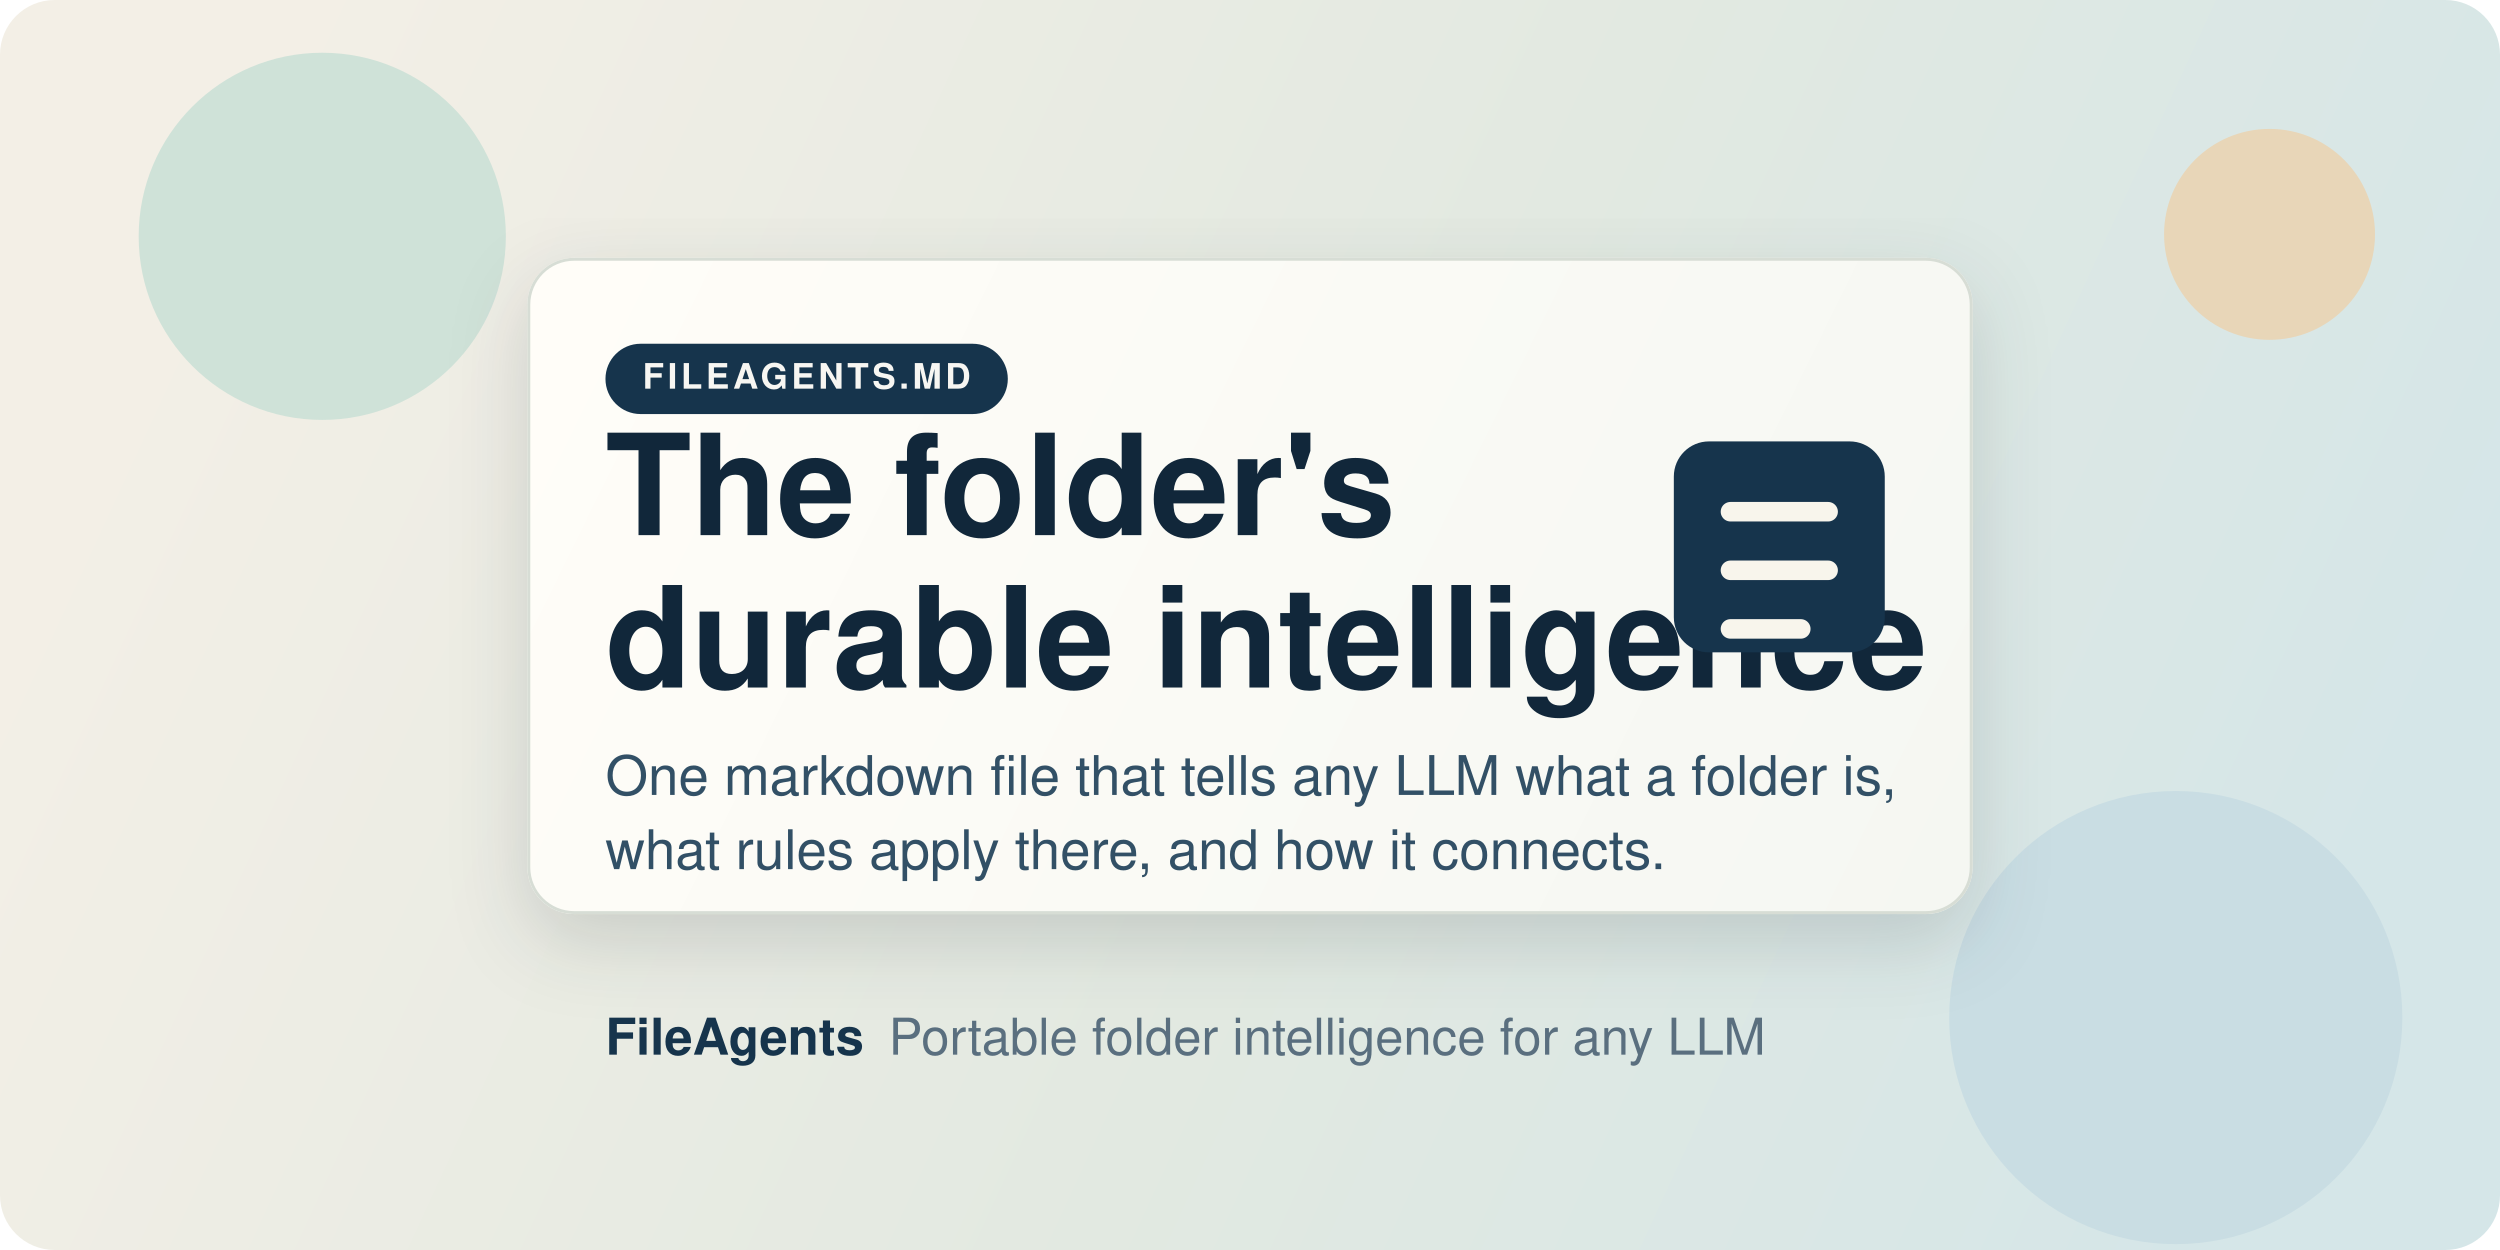
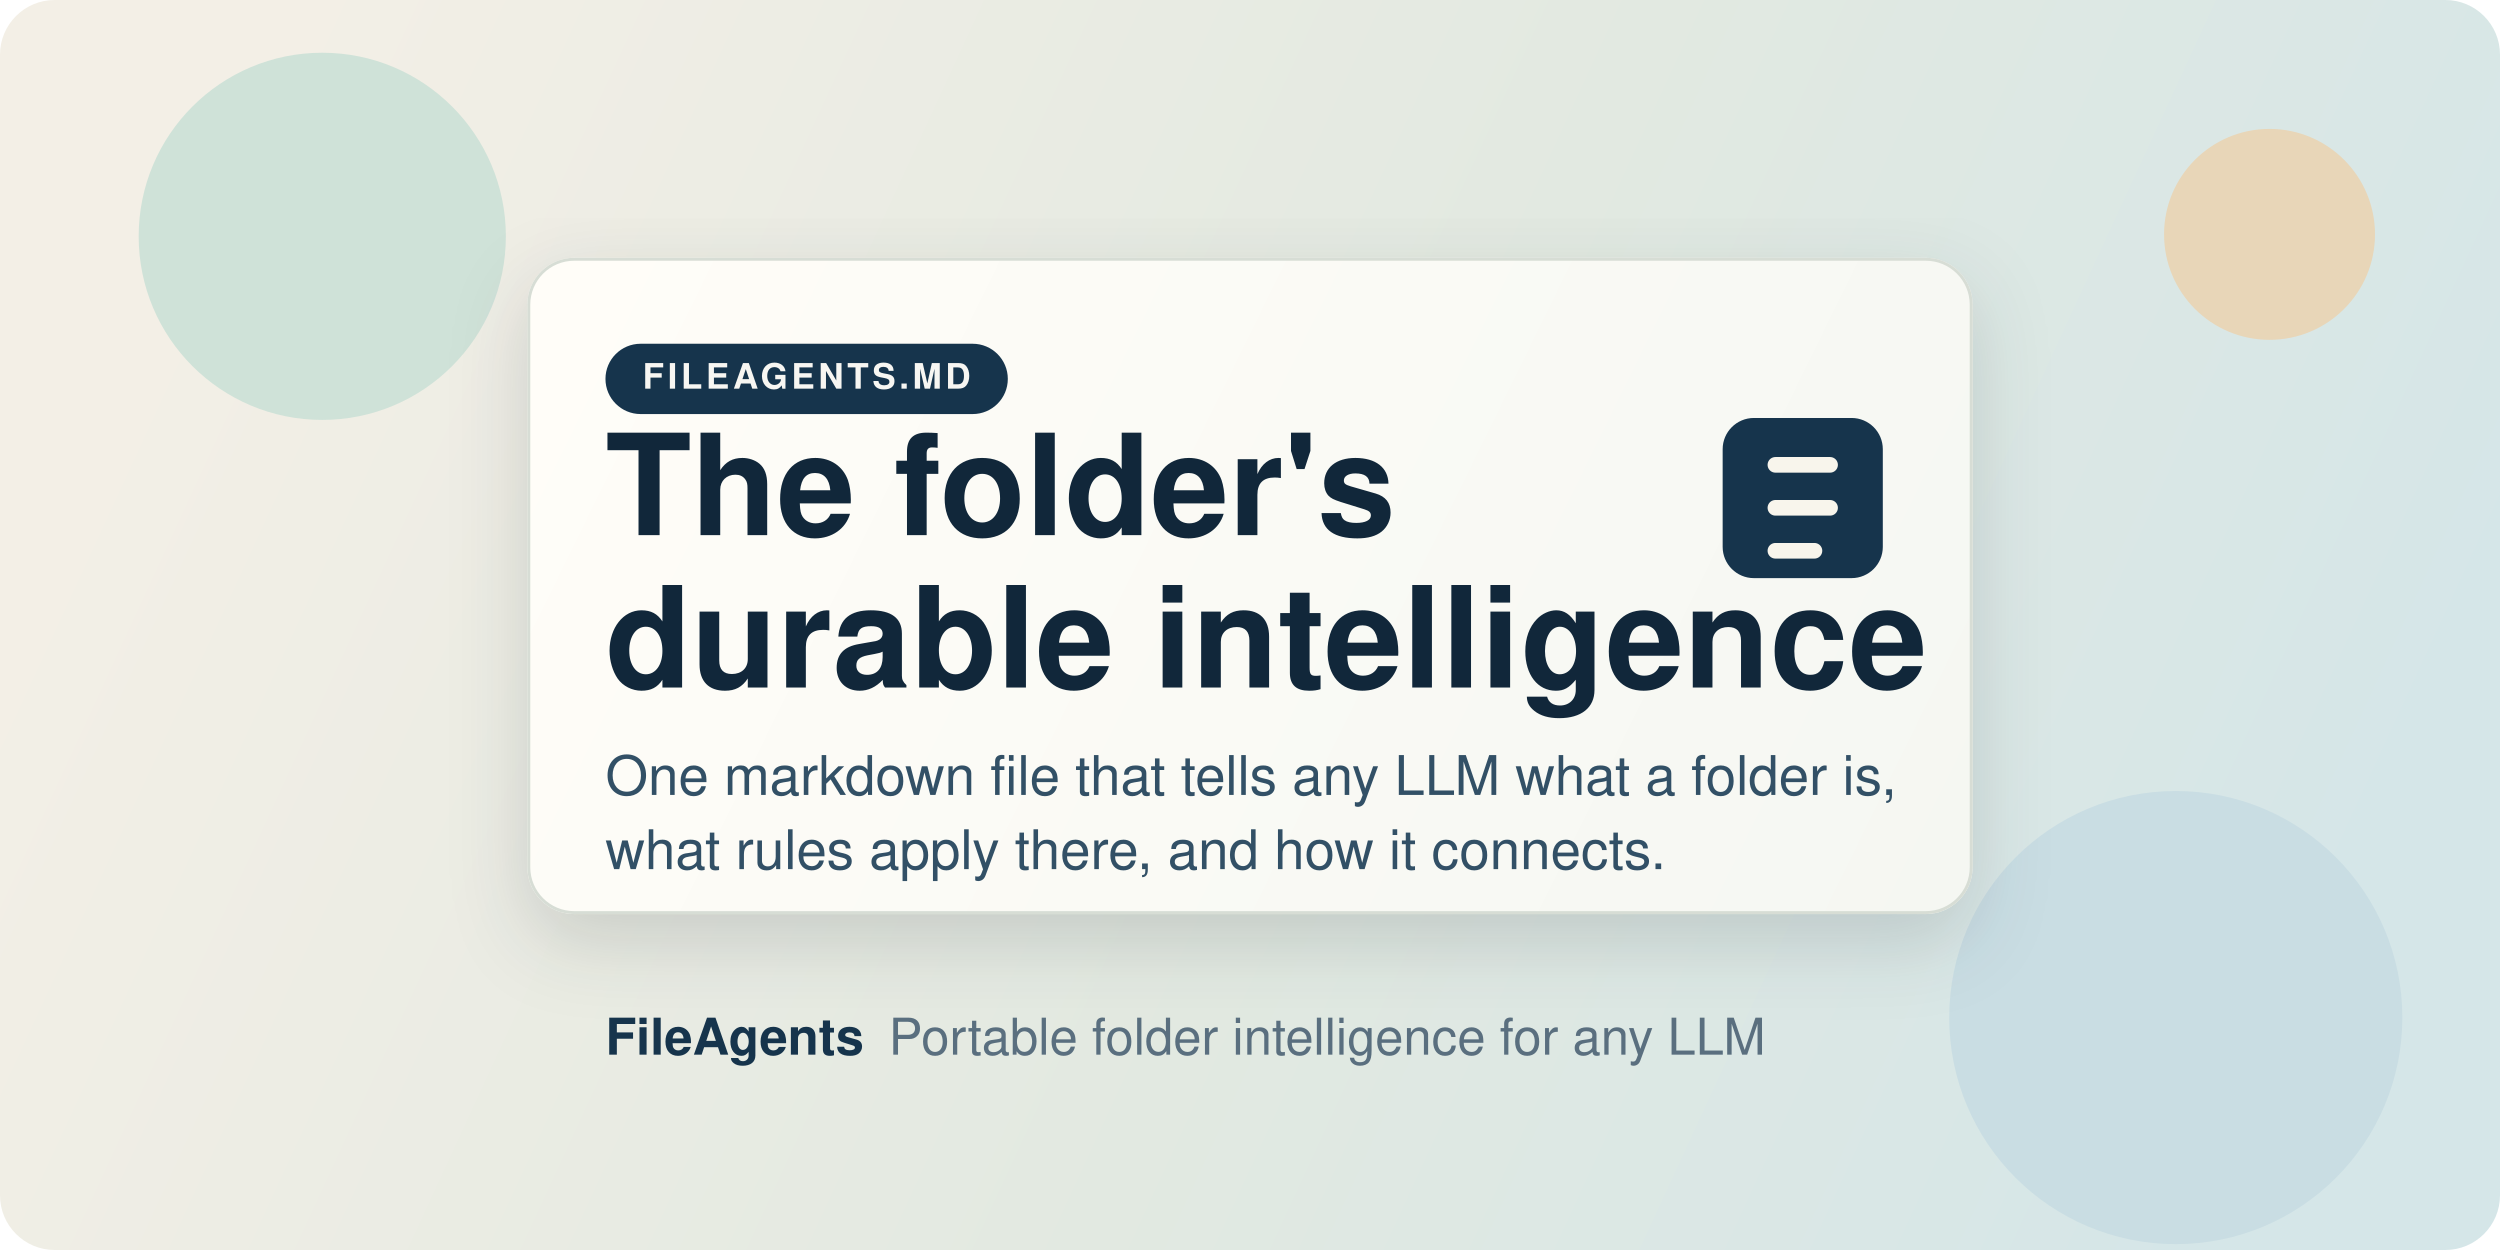
<svg xmlns="http://www.w3.org/2000/svg" width="1280" height="640" viewBox="0 0 1280 640" fill="none">
  <defs>
    <linearGradient id="bg" x1="120" y1="80" x2="1160" y2="560" gradientUnits="userSpaceOnUse">
      <stop stop-color="#F3EFE6" />
      <stop offset="0.55" stop-color="#E2E9E1" />
      <stop offset="1" stop-color="#D5E6E8" />
    </linearGradient>
    <linearGradient id="card" x1="286" y1="146" x2="994" y2="494" gradientUnits="userSpaceOnUse">
      <stop stop-color="#FFFDF8" />
      <stop offset="1" stop-color="#F5F7F2" />
    </linearGradient>
    <filter id="shadow" x="230" y="112" width="820" height="416" filterUnits="userSpaceOnUse" color-interpolation-filters="sRGB">
      <feFlood flood-opacity="0" result="BackgroundImageFix" />
      <feColorMatrix in="SourceAlpha" type="matrix" values="0 0 0 0 0 0 0 0 0 0 0 0 0 0 0 0 0 0 127 0" result="hardAlpha" />
      <feOffset dy="14" />
      <feGaussianBlur stdDeviation="20" />
      <feColorMatrix type="matrix" values="0 0 0 0 0.072 0 0 0 0 0.117 0 0 0 0 0.164 0 0 0 0.15 0" />
      <feBlend mode="normal" in2="BackgroundImageFix" result="effect1_dropShadow_1_1" />
      <feBlend mode="normal" in="SourceGraphic" in2="effect1_dropShadow_1_1" result="shape" />
    </filter>
  </defs>
  <rect width="1280" height="640" rx="28" fill="url(#bg)" />
  <circle cx="165" cy="121" r="94" fill="#CFE2D8" />
  <circle cx="1114" cy="521" r="116" fill="#C9DDE3" />
  <circle cx="1162" cy="120" r="54" fill="#E8D6B8" />
  <g filter="url(#shadow)">
    <rect x="270" y="132" width="740" height="336" rx="24" fill="url(#card)" />
    <rect x="270.75" y="132.75" width="738.5" height="334.5" rx="23.25" stroke="#D7DDD5" stroke-width="1.5" />
  </g>
  <rect x="310" y="176" width="206" height="36" rx="18" fill="#16344C" />
  <text x="413" y="199" text-anchor="middle" font-family="Helvetica, Arial, sans-serif" font-size="18" font-weight="700" letter-spacing="1.8" fill="#F7F6F2">FILEAGENTS.MD</text>
  <text x="310" y="274" font-family="Helvetica, Arial, sans-serif" font-size="72" font-weight="700" fill="#11273A">The folder's</text>
  <text x="310" y="352" font-family="Helvetica, Arial, sans-serif" font-size="72" font-weight="700" fill="#11273A">durable intelligence</text>
  <text x="310" y="407" font-family="Helvetica, Arial, sans-serif" font-size="28" font-weight="400" fill="#325066">One markdown file that tells any LLM what a folder is,</text>
  <text x="310" y="445" font-family="Helvetica, Arial, sans-serif" font-size="28" font-weight="400" fill="#325066">what rules apply there, and how it connects.</text>
-   <rect x="857" y="226" width="108" height="108" rx="18" fill="#16344C" />
-   <path d="M886 262H936" stroke="#F8F5EC" stroke-width="10" stroke-linecap="round" />
-   <path d="M886 292H936" stroke="#F8F5EC" stroke-width="10" stroke-linecap="round" />
-   <path d="M886 322H922" stroke="#F8F5EC" stroke-width="10" stroke-linecap="round" />
+   <rect x="882" y="214" width="82" height="82" rx="16" fill="#16344C" />
+   <path d="M909 238H937" stroke="#F8F5EC" stroke-width="8" stroke-linecap="round" />
+   <path d="M909 260H937" stroke="#F8F5EC" stroke-width="8" stroke-linecap="round" />
+   <path d="M909 282H929" stroke="#F8F5EC" stroke-width="8" stroke-linecap="round" />
  <text x="310" y="540" font-family="Helvetica, Arial, sans-serif" font-size="26" font-weight="600" fill="#16344C">FileAgents</text>
  <text x="455" y="540" font-family="Helvetica, Arial, sans-serif" font-size="26" font-weight="400" fill="#5A6F7F">Portable folder intelligence for any LLM</text>
</svg>
